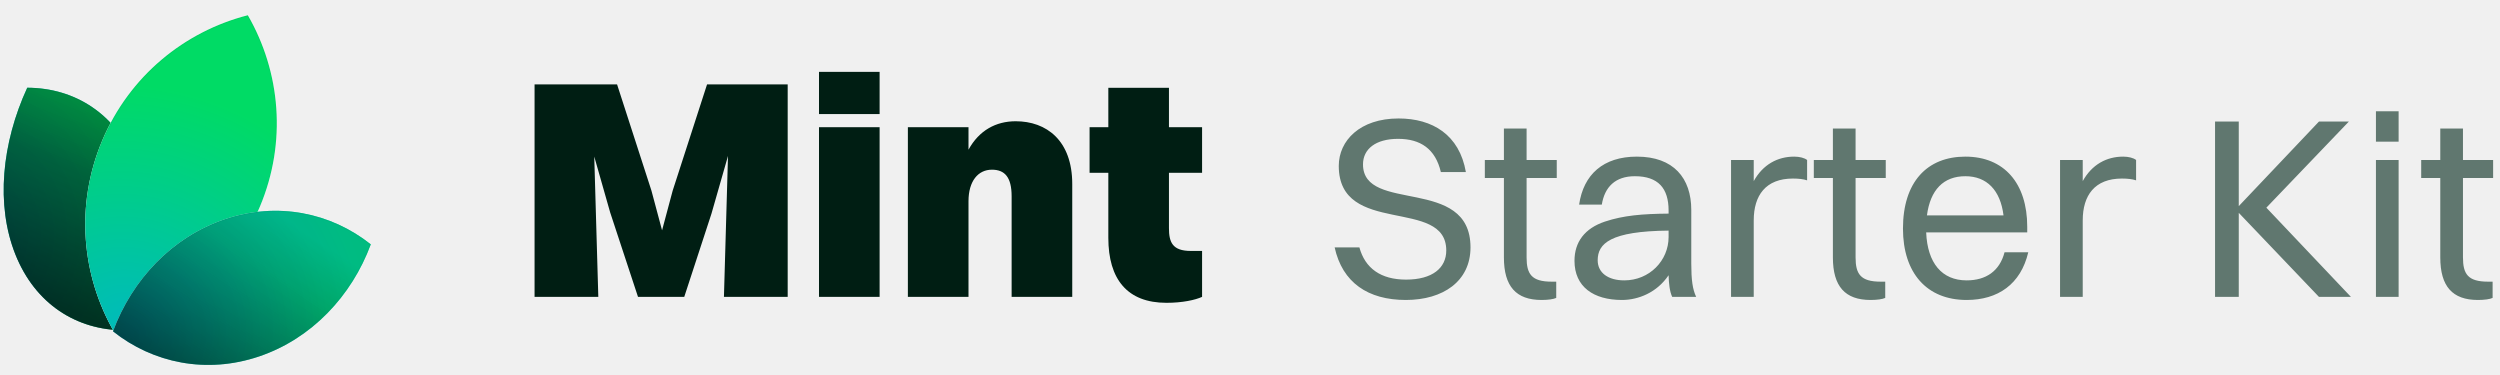
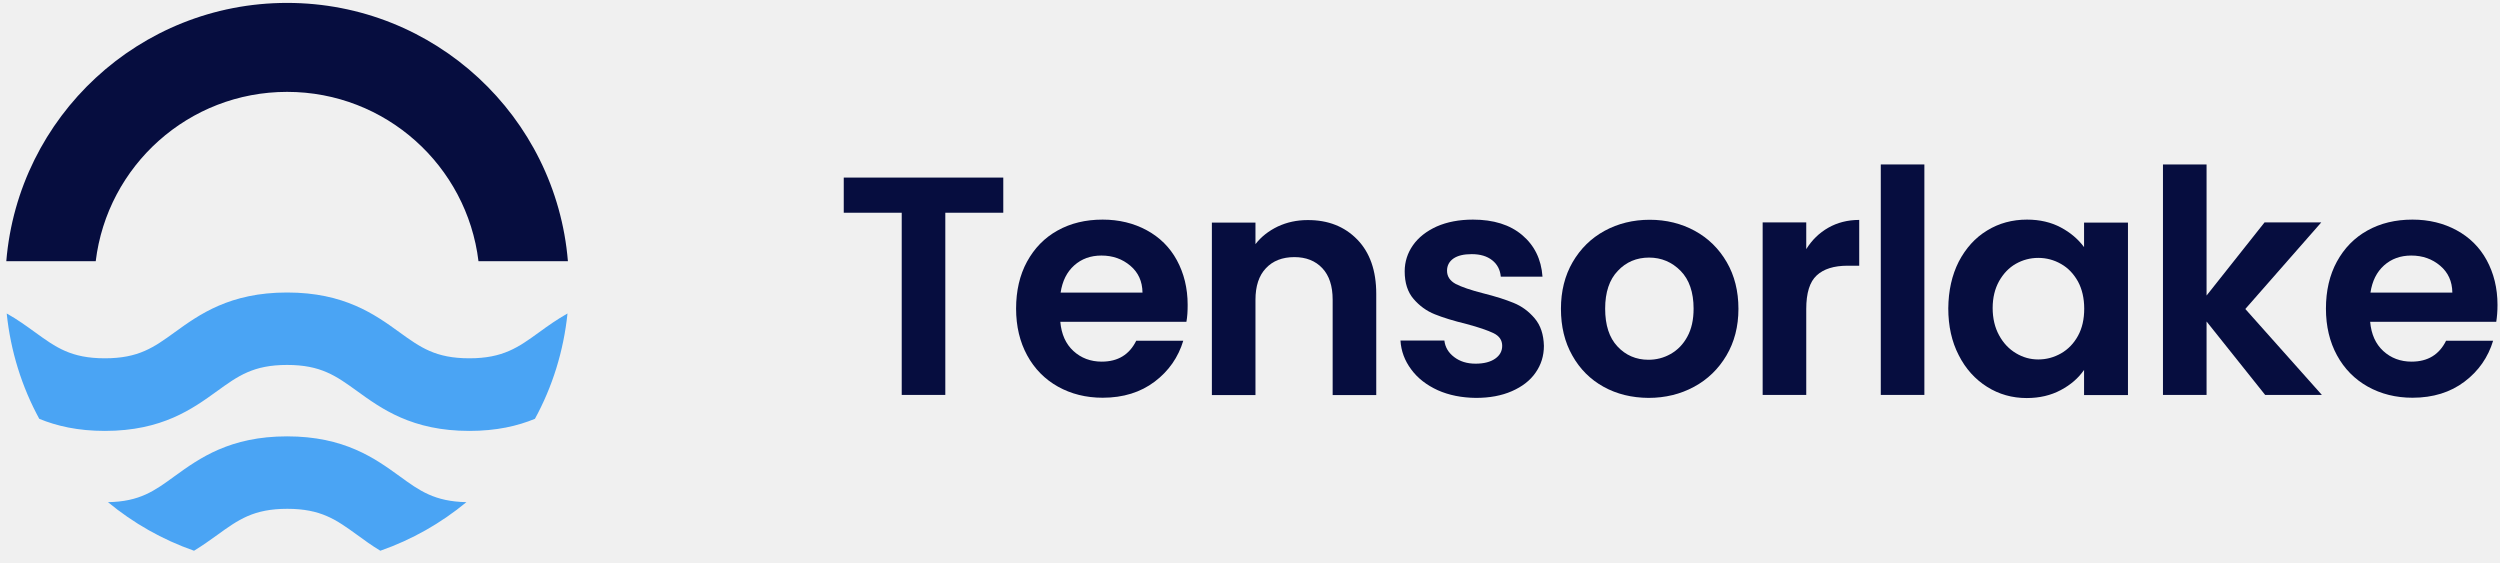
- <svg xmlns="http://www.w3.org/2000/svg" width="160" height="24" viewBox="0 0 160 24" fill="none">
-   <path d="M7.953 21.139C4.896 21.13 2.255 19.458 0.987 16.29C-0.28 13.121 0.109 9.163 1.744 5.615C4.801 5.624 7.442 7.296 8.71 10.465C9.977 13.633 9.588 17.591 7.953 21.139Z" fill="white" />
-   <path d="M7.953 21.139C4.896 21.13 2.255 19.458 0.987 16.29C-0.28 13.121 0.109 9.163 1.744 5.615C4.801 5.624 7.442 7.296 8.71 10.465C9.977 13.633 9.588 17.591 7.953 21.139Z" fill="url(#paint0_radial_115_86)" />
-   <path d="M7.953 21.139C4.896 21.13 2.255 19.458 0.987 16.29C-0.28 13.121 0.109 9.163 1.744 5.615C4.801 5.624 7.442 7.296 8.71 10.465C9.977 13.633 9.588 17.591 7.953 21.139Z" fill="black" fill-opacity="0.5" style="mix-blend-mode:hard-light" />
-   <path d="M7.953 21.139C4.896 21.13 2.255 19.458 0.987 16.29C-0.28 13.121 0.109 9.163 1.744 5.615C4.801 5.624 7.442 7.296 8.71 10.465C9.977 13.633 9.588 17.591 7.953 21.139Z" fill="url(#paint1_linear_115_86)" fill-opacity="0.5" style="mix-blend-mode:hard-light" />
-   <path d="M7.935 21.111C4.897 21.096 2.274 19.431 1.013 16.279C-0.248 13.124 0.136 9.182 1.762 5.643C4.8 5.659 7.423 7.324 8.684 10.476C9.945 13.63 9.561 17.572 7.935 21.111Z" stroke="url(#paint2_linear_115_86)" stroke-opacity="0.05" stroke-width="0.056" />
-   <path d="M7.31 21.257C11.354 20.221 14.884 17.375 16.628 13.236C18.373 9.097 17.945 4.587 15.86 0.976C11.816 2.012 8.287 4.858 6.542 8.998C4.797 13.137 5.225 17.646 7.31 21.257Z" fill="white" />
-   <path d="M7.31 21.257C11.354 20.221 14.884 17.375 16.628 13.236C18.373 9.097 17.945 4.587 15.86 0.976C11.816 2.012 8.287 4.858 6.542 8.998C4.797 13.137 5.225 17.646 7.31 21.257Z" fill="url(#paint3_radial_115_86)" />
-   <path d="M16.602 13.225C14.864 17.349 11.351 20.187 7.324 21.225C5.253 17.624 4.829 13.132 6.568 9.009C8.306 4.885 11.819 2.047 15.846 1.009C17.918 4.61 18.341 9.101 16.602 13.225Z" stroke="url(#paint4_linear_115_86)" stroke-opacity="0.05" stroke-width="0.056" />
-   <path d="M7.234 21.207C9.789 23.237 13.21 23.951 16.577 22.814C19.944 21.677 22.506 18.945 23.73 15.638C21.175 13.608 17.754 12.894 14.387 14.031C11.02 15.168 8.458 17.901 7.234 21.207Z" fill="white" />
-   <path d="M7.234 21.207C9.789 23.237 13.21 23.951 16.577 22.814C19.944 21.677 22.506 18.945 23.73 15.638C21.175 13.608 17.754 12.894 14.387 14.031C11.02 15.168 8.458 17.901 7.234 21.207Z" fill="url(#paint5_radial_115_86)" />
-   <path d="M7.234 21.207C9.789 23.237 13.21 23.951 16.577 22.814C19.944 21.677 22.506 18.945 23.73 15.638C21.175 13.608 17.754 12.894 14.387 14.031C11.02 15.168 8.458 17.901 7.234 21.207Z" fill="black" fill-opacity="0.2" style="mix-blend-mode:hard-light" />
-   <path d="M7.234 21.207C9.789 23.237 13.21 23.951 16.577 22.814C19.944 21.677 22.506 18.945 23.73 15.638C21.175 13.608 17.754 12.894 14.387 14.031C11.02 15.168 8.458 17.901 7.234 21.207Z" fill="url(#paint6_linear_115_86)" fill-opacity="0.5" style="mix-blend-mode:hard-light" />
-   <path d="M16.568 22.787C13.218 23.918 9.814 23.212 7.267 21.198C8.492 17.907 11.044 15.189 14.396 14.058C17.747 12.927 21.15 13.633 23.697 15.648C22.472 18.938 19.92 21.656 16.568 22.787Z" stroke="url(#paint7_linear_115_86)" stroke-opacity="0.05" stroke-width="0.056" />
-   <path d="M34.212 19V5.4H39.492L41.692 12.2L42.372 14.74L43.052 12.2L45.252 5.4H50.412V19H46.332L46.592 9.98L45.532 13.68L43.792 19H40.832L39.052 13.6L38.032 10.02L38.292 19H34.212ZM52.416 7.3V4.6H56.295V7.3H52.416ZM52.416 19V8.14H56.295V19H52.416ZM58.104 19V8.14H61.984V9.58C62.664 8.34 63.744 7.76 65.004 7.76C66.964 7.76 68.624 8.98 68.624 11.78V19H64.744V12.56C64.744 11.34 64.304 10.86 63.484 10.86C62.604 10.86 61.984 11.58 61.984 12.88V19H58.104ZM70.933 15.22V11.06H69.733V8.14H70.933V5.62H74.813V8.14H76.933V11.06H74.813V14.6C74.813 15.5 75.033 16.06 76.213 16.06H76.933V19C76.493 19.2 75.673 19.38 74.653 19.38C72.153 19.38 70.933 17.88 70.933 15.22Z" fill="#001E13" />
-   <path d="M87.232 10.519C87.232 13.687 94.112 11.229 94.112 15.832C94.112 17.994 92.364 19.198 89.971 19.198C87.562 19.198 85.912 18.093 85.417 15.832H87.001C87.364 17.169 88.371 17.895 89.987 17.895C91.671 17.895 92.561 17.152 92.561 16.03C92.561 12.598 85.681 15.155 85.681 10.618C85.681 9.001 87.034 7.582 89.509 7.582C91.671 7.582 93.403 8.621 93.816 11.014H92.215C91.868 9.529 90.912 8.886 89.476 8.886C88.057 8.886 87.232 9.529 87.232 10.519ZM96.25 16.476V11.393H95.029V10.239H96.25V8.226H97.702V10.239H99.632V11.393H97.702V16.476C97.702 17.532 98.015 18.026 99.302 18.026H99.599V19.066C99.434 19.148 99.071 19.198 98.659 19.198C97.025 19.198 96.25 18.323 96.25 16.476ZM102.516 13.093H101.064C101.345 11.162 102.615 10.024 104.76 10.024C107.103 10.024 108.242 11.393 108.242 13.44V16.888C108.242 17.895 108.324 18.521 108.555 19H107.021C106.856 18.654 106.806 18.142 106.79 17.614C106.047 18.72 104.859 19.198 103.803 19.198C101.988 19.198 100.767 18.357 100.767 16.69C100.767 15.486 101.427 14.611 102.714 14.182C103.902 13.786 105.107 13.687 106.79 13.671V13.473C106.79 12.053 106.13 11.278 104.628 11.278C103.374 11.278 102.698 11.971 102.516 13.093ZM102.252 16.657C102.252 17.465 102.929 17.944 103.952 17.944C105.569 17.944 106.79 16.674 106.79 15.172V14.759C103.061 14.793 102.252 15.585 102.252 16.657ZM110.787 19V10.239H112.239V11.591C112.833 10.519 113.774 10.024 114.83 10.024C115.176 10.024 115.49 10.107 115.655 10.239V11.542C115.407 11.46 115.094 11.427 114.747 11.427C112.998 11.427 112.239 12.515 112.239 14.1V19H110.787ZM117.305 16.476V11.393H116.084V10.239H117.305V8.226H118.757V10.239H120.688V11.393H118.757V16.476C118.757 17.532 119.071 18.026 120.358 18.026H120.655V19.066C120.49 19.148 120.127 19.198 119.714 19.198C118.081 19.198 117.305 18.323 117.305 16.476ZM129.809 16.145C129.33 18.192 127.862 19.198 125.865 19.198C123.324 19.198 121.79 17.482 121.79 14.627C121.79 11.658 123.324 10.024 125.783 10.024C128.258 10.024 129.743 11.723 129.743 14.512V14.875H123.275C123.357 16.838 124.281 17.944 125.865 17.944C127.103 17.944 127.977 17.35 128.291 16.145H129.809ZM125.783 11.278C124.38 11.278 123.539 12.152 123.324 13.786H128.225C128.027 12.169 127.152 11.278 125.783 11.278ZM131.843 19V10.239H133.295V11.591C133.889 10.519 134.829 10.024 135.885 10.024C136.232 10.024 136.545 10.107 136.71 10.239V11.542C136.463 11.46 136.149 11.427 135.803 11.427C134.054 11.427 133.295 12.515 133.295 14.1V19H131.843ZM141.763 19V7.78H143.281V13.192L148.413 7.78H150.327L145.047 13.291L150.459 19H148.413L143.281 13.621V19H141.763ZM152.06 9.067V7.12H153.512V9.067H152.06ZM152.06 19V10.239H153.512V19H152.06ZM156.178 16.476V11.393H154.957V10.239H156.178V8.226H157.63V10.239H159.56V11.393H157.63V16.476C157.63 17.532 157.943 18.026 159.23 18.026H159.527V19.066C159.362 19.148 158.999 19.198 158.587 19.198C156.953 19.198 156.178 18.323 156.178 16.476Z" fill="#002719" fill-opacity="0.6" />
+ <svg xmlns="http://www.w3.org/2000/svg" width="160" height="36" viewBox="0 0 160 36" fill="none">
+   <g clip-path="url(#clip0_224_1638)">
+     <path d="M36.32 20.062C36.069 22.484 35.349 24.764 34.236 26.804C33.123 27.262 31.782 27.578 30.036 27.578C26.371 27.578 24.418 26.16 22.847 25.025C21.505 24.055 20.534 23.356 18.374 23.356C16.214 23.356 15.243 24.055 13.902 25.025C12.331 26.16 10.378 27.578 6.713 27.578C4.978 27.578 3.625 27.262 2.513 26.804C1.4 24.764 0.68 22.484 0.429 20.062C1.116 20.444 1.694 20.869 2.24 21.262C3.582 22.233 4.542 22.931 6.713 22.931C8.873 22.931 9.844 22.233 11.185 21.262C12.756 20.127 14.709 18.72 18.374 18.72C22.04 18.72 23.993 20.127 25.564 21.262C26.905 22.233 27.876 22.931 30.036 22.931C32.196 22.931 33.167 22.233 34.509 21.262C35.044 20.869 35.633 20.454 36.32 20.062Z" fill="#4AA4F4" />
+     <path d="M29.851 32.138C28.225 33.48 26.371 34.538 24.342 35.247C23.796 34.92 23.305 34.56 22.858 34.233C21.516 33.262 20.545 32.564 18.385 32.564C16.225 32.564 15.254 33.262 13.913 34.233C13.454 34.56 12.974 34.909 12.418 35.247C10.389 34.538 8.534 33.48 6.909 32.138C8.938 32.105 9.887 31.418 11.185 30.469C12.756 29.334 14.709 27.927 18.374 27.927C22.04 27.927 23.993 29.334 25.564 30.469C26.862 31.418 27.811 32.094 29.851 32.138Z" fill="#4AA4F4" />
+     <path d="M18.375 0.186C27.829 0.186 35.584 7.46 36.346 16.718H30.623C29.883 10.608 24.685 5.88 18.375 5.88C12.064 5.88 6.866 10.608 6.126 16.718H0.403C1.166 7.46 8.92 0.186 18.375 0.186Z" fill="#060D3F" />
+   </g>
+   <path d="M64.21 11.365V13.615H60.5V25.275H57.71V13.615H54V11.365H64.21Z" fill="#060D3F" />
+   <path d="M75.93 20.595H67.86C67.93 21.395 68.21 22.015 68.7 22.465C69.19 22.915 69.8 23.145 70.51 23.145C71.55 23.145 72.28 22.695 72.72 21.805H75.73C75.41 22.865 74.8 23.745 73.9 24.425C73 25.105 71.89 25.455 70.57 25.455C69.51 25.455 68.55 25.215 67.71 24.745C66.87 24.275 66.21 23.605 65.74 22.745C65.27 21.885 65.03 20.885 65.03 19.755C65.03 18.615 65.26 17.605 65.73 16.745C66.2 15.885 66.85 15.215 67.68 14.755C68.52 14.285 69.48 14.055 70.57 14.055C71.62 14.055 72.56 14.285 73.39 14.735C74.22 15.185 74.87 15.825 75.32 16.655C75.77 17.485 76.01 18.435 76.01 19.515C76.01 19.915 75.99 20.275 75.93 20.595ZM73.12 18.725C73.11 18.005 72.85 17.435 72.34 17.005C71.83 16.575 71.22 16.355 70.49 16.355C69.8 16.355 69.22 16.565 68.75 16.985C68.28 17.405 67.99 17.985 67.88 18.725H73.12Z" fill="#060D3F" />
+   <path d="M86.86 15.325C87.67 16.155 88.08 17.315 88.08 18.805V25.285H85.29V19.185C85.29 18.305 85.07 17.635 84.63 17.165C84.19 16.695 83.59 16.455 82.84 16.455C82.07 16.455 81.46 16.695 81.02 17.165C80.57 17.635 80.35 18.315 80.35 19.185V25.285H77.56V14.245H80.35V15.625C80.72 15.145 81.2 14.775 81.78 14.495C82.36 14.225 82.99 14.085 83.68 14.085C84.99 14.075 86.05 14.495 86.86 15.325Z" fill="#060D3F" />
+   <path d="M92.02 24.975C91.3 24.645 90.73 24.205 90.32 23.645C89.9 23.085 89.67 22.465 89.63 21.795H92.44C92.49 22.225 92.7 22.575 93.07 22.855C93.44 23.135 93.89 23.275 94.44 23.275C94.97 23.275 95.39 23.165 95.69 22.955C95.99 22.745 96.14 22.475 96.14 22.135C96.14 21.775 95.96 21.505 95.59 21.325C95.22 21.145 94.64 20.945 93.85 20.735C93.03 20.535 92.35 20.325 91.83 20.115C91.3 19.905 90.85 19.575 90.47 19.135C90.09 18.695 89.9 18.105 89.9 17.365C89.9 16.755 90.08 16.195 90.43 15.695C90.78 15.195 91.29 14.795 91.95 14.495C92.61 14.205 93.38 14.055 94.27 14.055C95.59 14.055 96.64 14.385 97.42 15.045C98.2 15.705 98.64 16.585 98.72 17.705H96.05C96.01 17.265 95.83 16.915 95.5 16.655C95.17 16.395 94.74 16.265 94.19 16.265C93.68 16.265 93.3 16.355 93.02 16.545C92.75 16.735 92.61 16.995 92.61 17.325C92.61 17.695 92.8 17.975 93.17 18.175C93.54 18.365 94.12 18.565 94.9 18.765C95.7 18.965 96.36 19.175 96.87 19.385C97.39 19.595 97.84 19.925 98.22 20.375C98.6 20.825 98.79 21.405 98.81 22.135C98.81 22.775 98.63 23.345 98.28 23.845C97.93 24.355 97.42 24.745 96.76 25.035C96.1 25.325 95.33 25.465 94.46 25.465C93.55 25.455 92.74 25.295 92.02 24.975Z" fill="#060D3F" />
+   <path d="M102.63 24.755C101.78 24.285 101.11 23.615 100.63 22.755C100.14 21.895 99.9 20.895 99.9 19.765C99.9 18.635 100.15 17.635 100.65 16.775C101.15 15.915 101.83 15.245 102.69 14.775C103.55 14.305 104.52 14.065 105.58 14.065C106.64 14.065 107.61 14.305 108.47 14.775C109.33 15.245 110.01 15.915 110.51 16.775C111.01 17.635 111.26 18.635 111.26 19.765C111.26 20.895 111 21.895 110.49 22.755C109.98 23.615 109.29 24.285 108.42 24.755C107.55 25.225 106.58 25.465 105.5 25.465C104.43 25.455 103.48 25.225 102.63 24.755ZM106.92 22.655C107.36 22.405 107.72 22.045 107.99 21.545C108.26 21.055 108.39 20.455 108.39 19.755C108.39 18.705 108.11 17.895 107.56 17.335C107.01 16.775 106.33 16.485 105.54 16.485C104.75 16.485 104.07 16.765 103.54 17.335C103 17.895 102.73 18.705 102.73 19.755C102.73 20.805 102.99 21.615 103.52 22.175C104.04 22.735 104.71 23.025 105.5 23.025C106 23.025 106.48 22.905 106.92 22.655Z" fill="#060D3F" />
+   <path d="M117.01 14.575C117.59 14.245 118.25 14.075 118.99 14.075V17.005H118.25C117.37 17.005 116.71 17.215 116.27 17.625C115.82 18.035 115.6 18.755 115.6 19.775V25.275H112.81V14.235H115.6V15.945C115.96 15.365 116.43 14.905 117.01 14.575Z" fill="#060D3F" />
+   <path d="M123.16 10.525V25.275H120.37V10.525H123.16Z" fill="#060D3F" />
+   <path d="M125.36 16.745C125.81 15.885 126.41 15.215 127.17 14.755C127.93 14.285 128.79 14.055 129.73 14.055C130.55 14.055 131.27 14.225 131.89 14.555C132.51 14.885 133 15.305 133.38 15.815V14.245H136.19V25.285H133.38V23.675C133.02 24.195 132.53 24.625 131.89 24.965C131.25 25.305 130.53 25.475 129.71 25.475C128.78 25.475 127.93 25.235 127.17 24.755C126.41 24.275 125.8 23.605 125.36 22.735C124.91 21.865 124.69 20.865 124.69 19.735C124.7 18.605 124.92 17.615 125.36 16.745ZM132.99 18.015C132.72 17.535 132.37 17.155 131.91 16.895C131.46 16.635 130.97 16.505 130.45 16.505C129.93 16.505 129.45 16.635 129.01 16.885C128.57 17.135 128.22 17.505 127.94 17.995C127.67 18.485 127.53 19.055 127.53 19.715C127.53 20.375 127.67 20.965 127.94 21.455C128.21 21.955 128.57 22.335 129.02 22.605C129.47 22.875 129.94 23.005 130.45 23.005C130.97 23.005 131.45 22.875 131.91 22.615C132.36 22.355 132.72 21.985 132.99 21.495C133.26 21.005 133.39 20.425 133.39 19.755C133.39 19.085 133.25 18.495 132.99 18.015Z" fill="#060D3F" />
+   <path d="M144.97 25.275L141.22 20.575V25.275H138.43V10.525H141.22V18.915L144.93 14.235H148.56L143.7 19.775L148.6 25.275H144.97Z" fill="#060D3F" />
+   <path d="M159.76 20.595H151.69C151.76 21.395 152.04 22.015 152.53 22.465C153.02 22.915 153.63 23.145 154.34 23.145C155.38 23.145 156.11 22.695 156.55 21.805H159.56C159.24 22.865 158.63 23.745 157.73 24.425C156.83 25.105 155.72 25.455 154.4 25.455C153.34 25.455 152.38 25.215 151.54 24.745C150.7 24.275 150.04 23.605 149.57 22.745C149.1 21.885 148.86 20.885 148.86 19.755C148.86 18.615 149.09 17.605 149.56 16.745C150.03 15.885 150.68 15.215 151.51 14.755C152.35 14.285 153.31 14.055 154.4 14.055C155.45 14.055 156.39 14.285 157.22 14.735C158.05 15.185 158.7 15.825 159.15 16.655C159.6 17.485 159.84 18.435 159.84 19.515C159.84 19.915 159.81 20.275 159.76 20.595ZM156.95 18.725C156.94 18.005 156.68 17.435 156.17 17.005C155.66 16.575 155.05 16.355 154.32 16.355C153.63 16.355 153.05 16.565 152.58 16.985C152.11 17.405 151.82 17.985 151.71 18.725H156.95Z" fill="#060D3F" />
  <defs>
-     <radialGradient id="paint0_radial_115_86" cx="0" cy="0" r="1" gradientUnits="userSpaceOnUse" gradientTransform="translate(-3.00503 15.023) rotate(-10.029) scale(17.9572 17.784)">
-       <stop stop-color="#00B0BB" />
-       <stop offset="1" stop-color="#00DB65" />
-     </radialGradient>
-     <linearGradient id="paint1_linear_115_86" x1="7.39" y1="4.813" x2="1.63" y2="18.689" gradientUnits="userSpaceOnUse">
-       <stop stop-color="#18E299" />
-       <stop offset="1" />
-     </linearGradient>
-     <linearGradient id="paint2_linear_115_86" x1="7.948" y1="8.016" x2="1.761" y2="18.746" gradientUnits="userSpaceOnUse">
-       <stop />
-       <stop offset="1" stop-opacity="0" />
-     </linearGradient>
-     <radialGradient id="paint3_radial_115_86" cx="0" cy="0" r="1" gradientUnits="userSpaceOnUse" gradientTransform="translate(8.11404 20.8822) rotate(-75.7542) scale(21.6246 23.7772)">
-       <stop stop-color="#00BBBB" />
-       <stop offset="0.713" stop-color="#00DB65" />
-     </radialGradient>
-     <linearGradient id="paint4_linear_115_86" x1="7.602" y1="5.871" x2="15.556" y2="16.372" gradientUnits="userSpaceOnUse">
-       <stop />
-       <stop offset="1" stop-opacity="0" />
-     </linearGradient>
-     <radialGradient id="paint5_radial_115_86" cx="0" cy="0" r="1" gradientUnits="userSpaceOnUse" gradientTransform="translate(7.84537 21.5181) rotate(-20.3525) scale(18.5603 17.32)">
-       <stop stop-color="#00B0BB" />
-       <stop offset="1" stop-color="#00DB65" />
-     </radialGradient>
-     <linearGradient id="paint6_linear_115_86" x1="16.808" y1="13.007" x2="10.041" y2="22.994" gradientUnits="userSpaceOnUse">
-       <stop stop-color="#00B1BC" />
-       <stop offset="1" />
-     </linearGradient>
-     <linearGradient id="paint7_linear_115_86" x1="16.808" y1="13.007" x2="14.169" y2="23.841" gradientUnits="userSpaceOnUse">
-       <stop />
-       <stop offset="1" stop-opacity="0" />
-     </linearGradient>
+     <clipPath id="clip0_224_1638">
+       <rect width="36" height="36" fill="white" transform="translate(0.341797)" />
+     </clipPath>
  </defs>
</svg>
